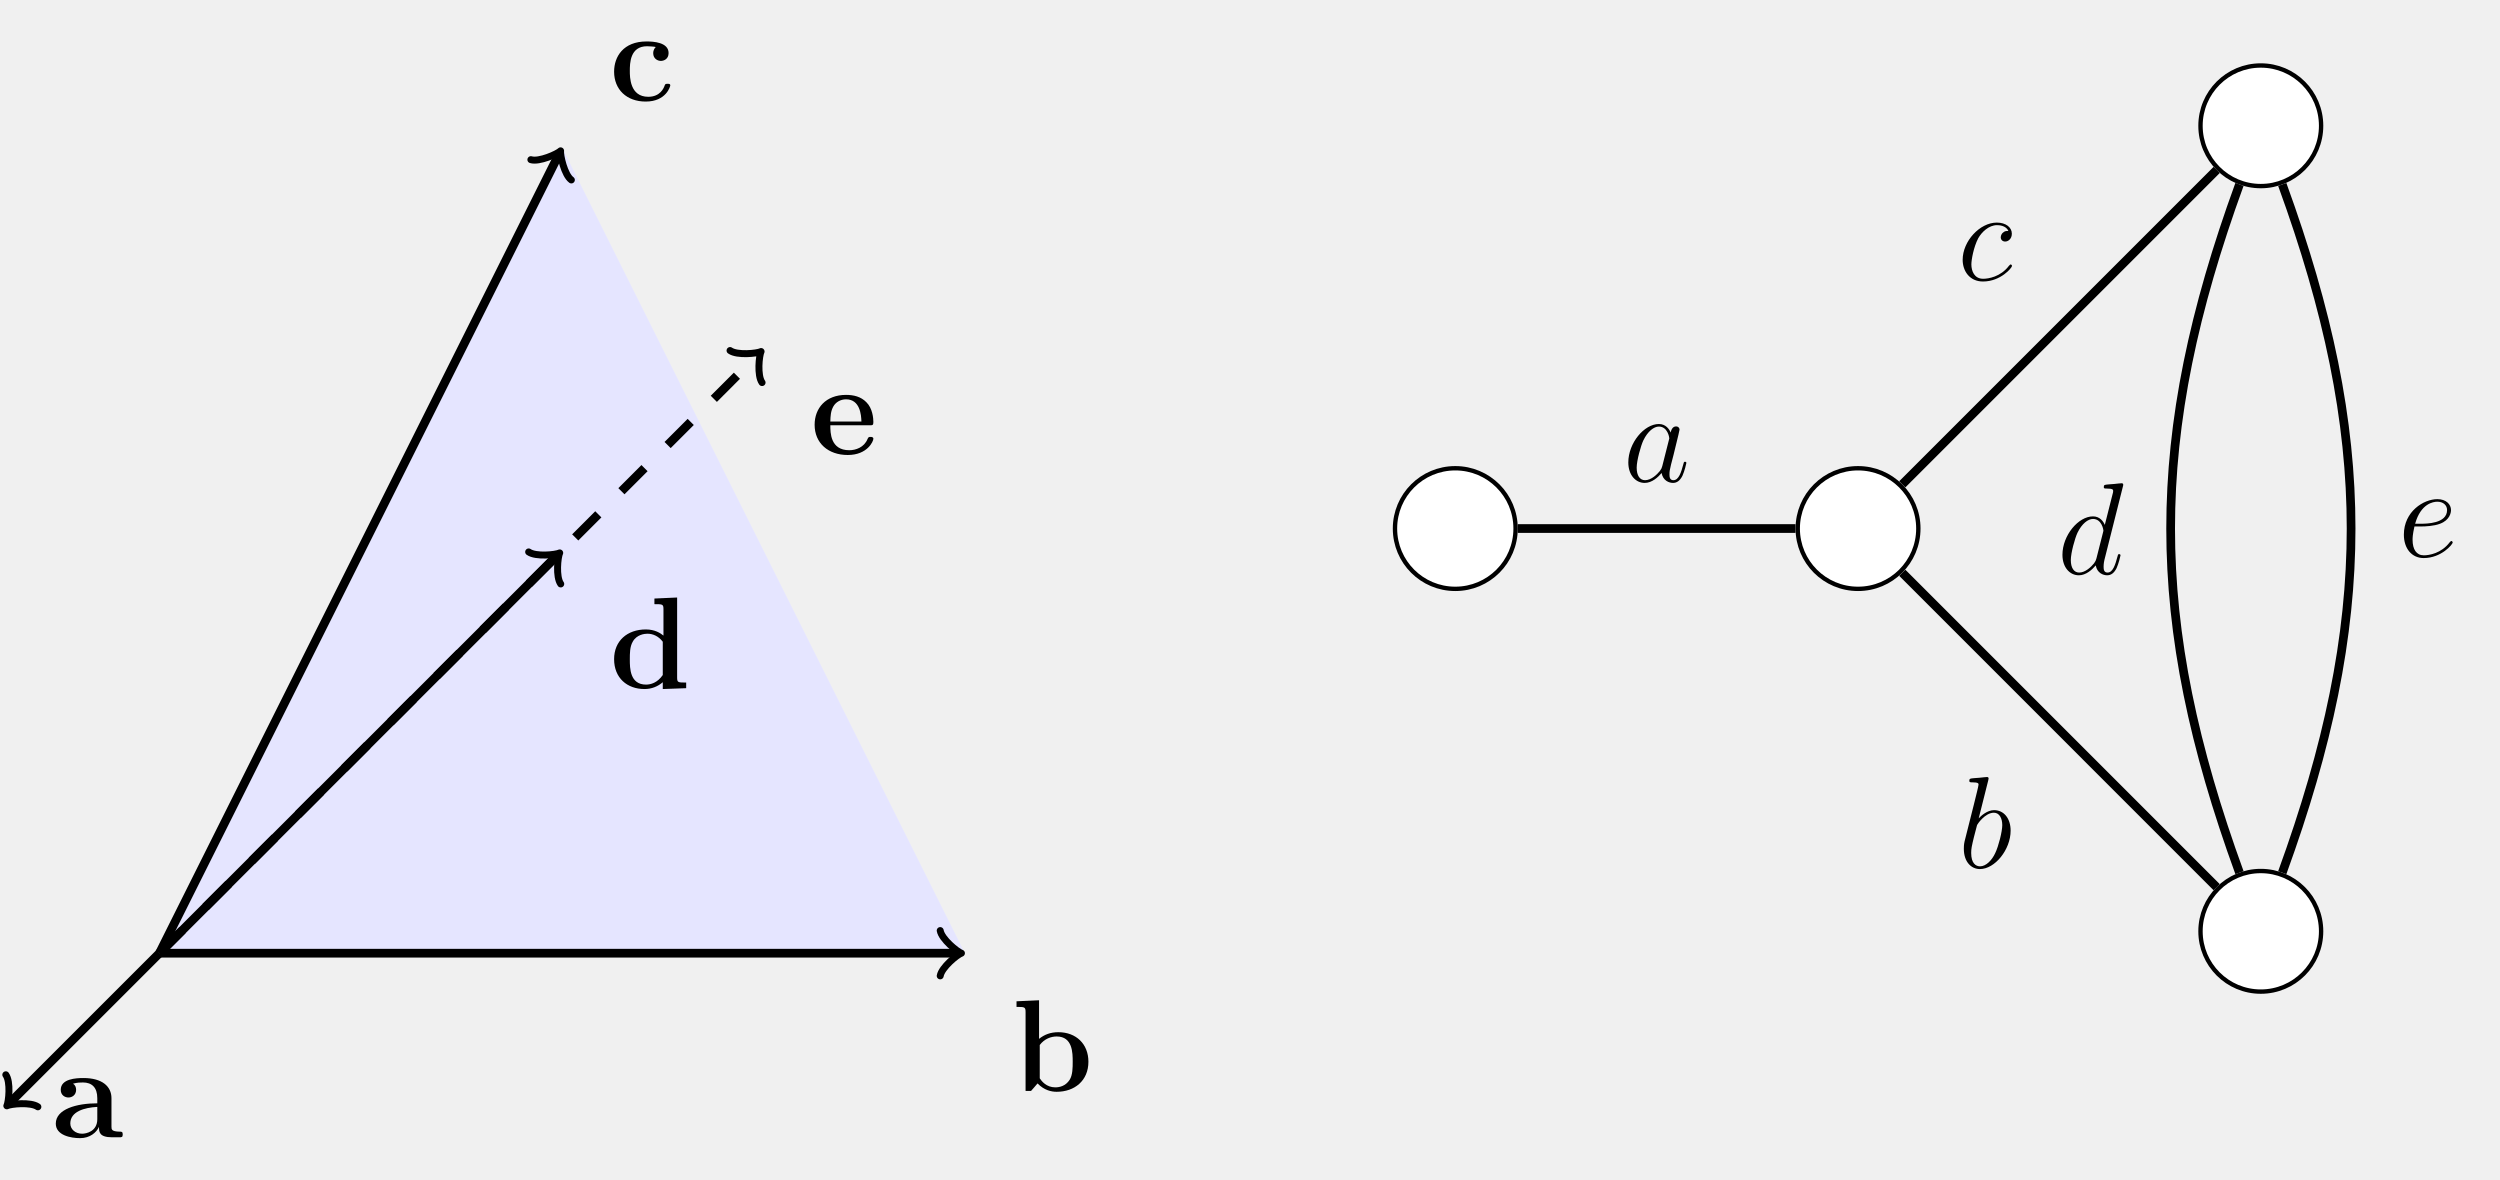
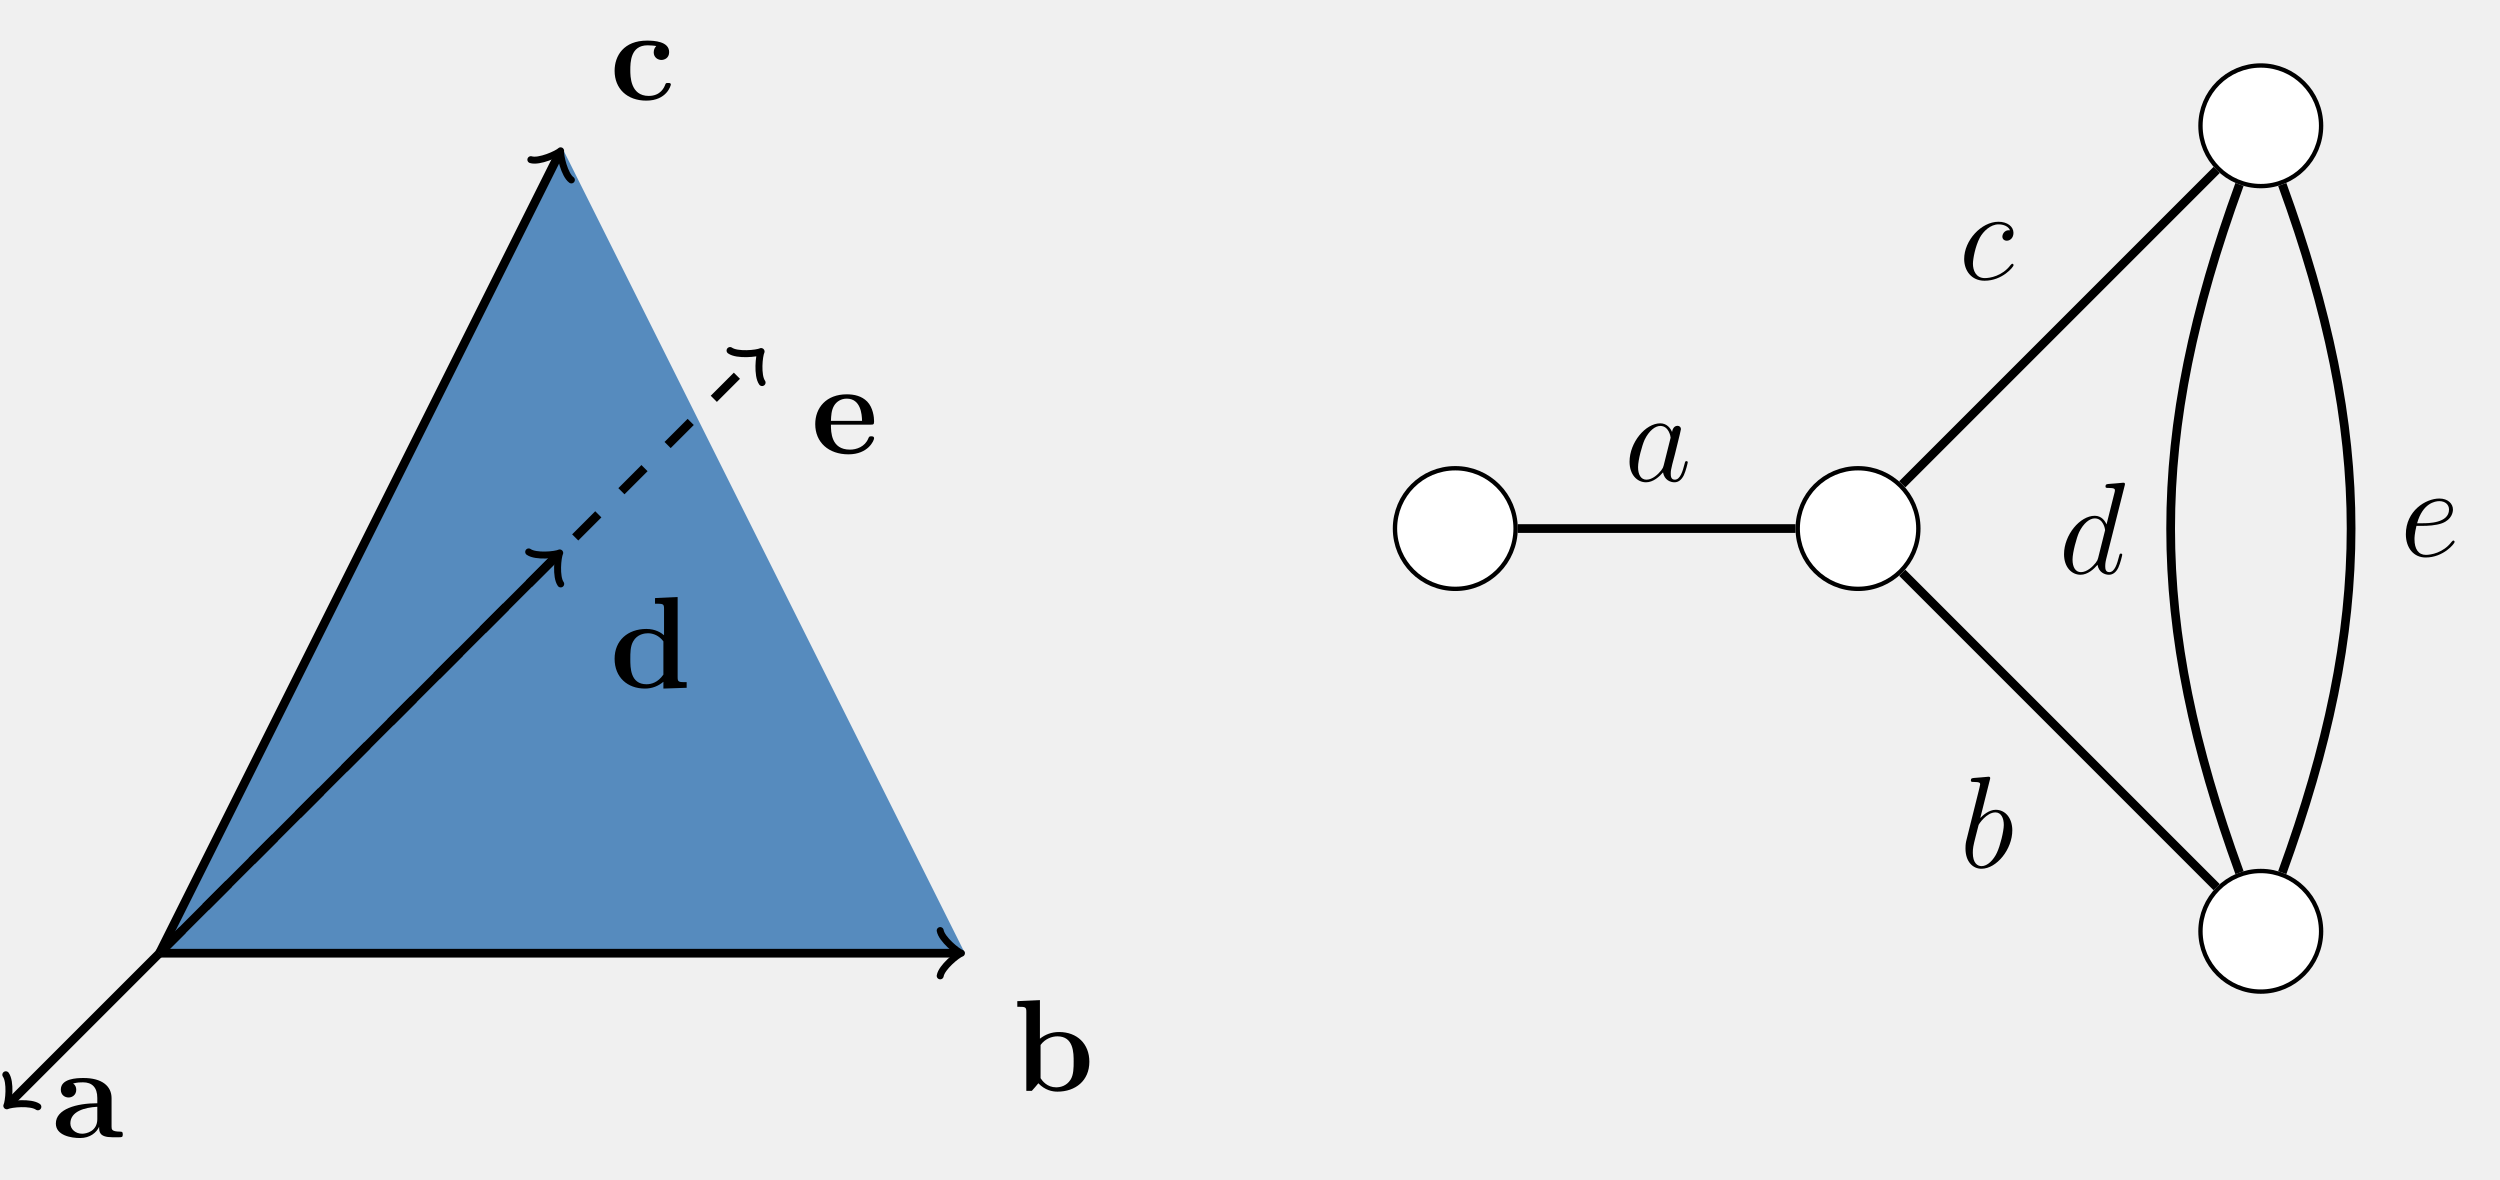
- <svg xmlns="http://www.w3.org/2000/svg" xmlns:xlink="http://www.w3.org/1999/xlink" width="228.743" height="107.961" viewBox="0 0 228.743 107.961">
+ <svg xmlns="http://www.w3.org/2000/svg" xmlns:xlink="http://www.w3.org/1999/xlink" version="1.1" width="343.115pt" height="161.941pt" viewBox="0 0 228.743 107.961">
  <defs>
-     <g>
-       <g id="glyph-0-0">
-         <path d="M 2.484 -8.297 L 0.422 -8.203 L 0.422 -7.688 C 1.156 -7.688 1.25 -7.688 1.25 -7.219 L 1.25 0 L 1.75 0 C 1.953 -0.234 2.156 -0.453 2.344 -0.688 C 2.953 -0.062 3.609 0.078 4.094 0.078 C 5.734 0.078 7 -0.938 7 -2.672 C 7 -4.297 5.875 -5.375 4.25 -5.375 C 3.531 -5.375 2.969 -5.156 2.484 -4.766 Z M 2.547 -4.203 C 2.969 -4.766 3.578 -4.984 4.094 -4.984 C 5.562 -4.984 5.562 -3.469 5.562 -2.672 C 5.562 -2.141 5.562 -1.453 5.281 -1.016 C 4.906 -0.438 4.344 -0.328 3.969 -0.328 C 3.156 -0.328 2.719 -0.891 2.547 -1.156 Z M 2.547 -4.203 " />
-       </g>
-       <g id="glyph-0-1">
-         <path d="M 5.594 -1.406 C 5.594 -1.547 5.469 -1.547 5.344 -1.547 C 5.156 -1.547 5.141 -1.531 5.078 -1.391 C 5 -1.156 4.672 -0.359 3.578 -0.359 C 1.891 -0.359 1.891 -2.172 1.891 -2.719 C 1.891 -3.422 1.906 -4.984 3.469 -4.984 C 3.547 -4.984 4.25 -4.953 4.25 -4.906 C 4.25 -4.891 4.25 -4.875 4.219 -4.859 C 4.188 -4.828 4.031 -4.656 4.031 -4.344 C 4.031 -3.844 4.438 -3.641 4.734 -3.641 C 4.984 -3.641 5.438 -3.797 5.438 -4.359 C 5.438 -5.344 4.062 -5.422 3.422 -5.422 C 1.297 -5.422 0.453 -4.031 0.453 -2.656 C 0.453 -1.031 1.594 0.078 3.344 0.078 C 5.219 0.078 5.594 -1.312 5.594 -1.406 Z M 5.594 -1.406 " />
-       </g>
-       <g id="glyph-0-2">
-         <path d="M 4.141 -8.203 L 4.141 -7.688 C 4.891 -7.688 4.969 -7.688 4.969 -7.219 L 4.969 -4.812 C 4.703 -5.031 4.188 -5.375 3.359 -5.375 C 1.656 -5.375 0.453 -4.328 0.453 -2.656 C 0.453 -0.938 1.641 0.078 3.234 0.078 C 3.891 0.078 4.453 -0.156 4.906 -0.547 L 4.906 0.078 L 7.047 0 L 7.047 -0.516 C 6.297 -0.516 6.219 -0.516 6.219 -0.984 L 6.219 -8.297 Z M 4.906 -1.203 C 4.406 -0.484 3.797 -0.328 3.375 -0.328 C 1.891 -0.328 1.891 -1.844 1.891 -2.625 C 1.891 -3.188 1.891 -3.797 2.156 -4.25 C 2.516 -4.906 3.234 -4.984 3.5 -4.984 C 4 -4.984 4.516 -4.766 4.906 -4.25 Z M 4.906 -1.203 " />
-       </g>
-       <g id="glyph-0-3">
-         <path d="M 5.406 -2.641 C 5.672 -2.641 5.75 -2.641 5.75 -2.938 C 5.75 -3.297 5.672 -4.203 5.109 -4.75 C 4.609 -5.266 3.938 -5.422 3.25 -5.422 C 1.391 -5.422 0.375 -4.203 0.375 -2.688 C 0.375 -1.016 1.609 0.078 3.406 0.078 C 5.219 0.078 5.75 -1.188 5.75 -1.406 C 5.75 -1.578 5.562 -1.578 5.5 -1.578 C 5.312 -1.578 5.297 -1.547 5.219 -1.391 C 4.906 -0.609 4.125 -0.359 3.547 -0.359 C 1.812 -0.359 1.812 -1.969 1.812 -2.641 Z M 1.812 -2.984 C 1.828 -3.484 1.844 -3.938 2.094 -4.375 C 2.312 -4.75 2.734 -5.016 3.25 -5.016 C 4.531 -5.016 4.641 -3.578 4.656 -2.984 Z M 1.812 -2.984 " />
-       </g>
-       <g id="glyph-0-4">
-         <path d="M 5.5 -3.578 C 5.5 -4.672 4.625 -5.422 2.938 -5.422 C 2.266 -5.422 0.859 -5.359 0.859 -4.344 C 0.859 -3.844 1.25 -3.641 1.562 -3.641 C 1.922 -3.641 2.266 -3.891 2.266 -4.344 C 2.266 -4.562 2.188 -4.781 1.984 -4.906 C 2.375 -5.016 2.672 -5.016 2.891 -5.016 C 3.703 -5.016 4.203 -4.562 4.203 -3.578 L 4.203 -3.109 C 2.312 -3.109 0.406 -2.578 0.406 -1.25 C 0.406 -0.172 1.797 0.078 2.625 0.078 C 3.531 0.078 4.125 -0.438 4.359 -0.953 C 4.359 -0.516 4.359 0 5.562 0 L 6.188 0 C 6.438 0 6.531 0 6.531 -0.266 C 6.531 -0.516 6.422 -0.516 6.25 -0.516 C 5.5 -0.531 5.5 -0.719 5.5 -0.984 Z M 4.203 -1.656 C 4.203 -0.531 3.188 -0.328 2.812 -0.328 C 2.219 -0.328 1.734 -0.719 1.734 -1.266 C 1.734 -2.359 3.031 -2.719 4.203 -2.781 Z M 4.203 -1.656 " />
-       </g>
-       <g id="glyph-1-0">
-         <path d="M 3.594 -1.422 C 3.531 -1.219 3.531 -1.188 3.375 -0.969 C 3.109 -0.641 2.578 -0.125 2.016 -0.125 C 1.531 -0.125 1.25 -0.562 1.25 -1.266 C 1.25 -1.922 1.625 -3.266 1.859 -3.766 C 2.266 -4.609 2.828 -5.031 3.281 -5.031 C 4.078 -5.031 4.234 -4.047 4.234 -3.953 C 4.234 -3.938 4.203 -3.797 4.188 -3.766 Z M 4.359 -4.484 C 4.234 -4.797 3.906 -5.266 3.281 -5.266 C 1.938 -5.266 0.484 -3.531 0.484 -1.75 C 0.484 -0.578 1.172 0.125 1.984 0.125 C 2.641 0.125 3.203 -0.391 3.531 -0.781 C 3.656 -0.078 4.219 0.125 4.578 0.125 C 4.938 0.125 5.219 -0.094 5.438 -0.531 C 5.625 -0.938 5.797 -1.656 5.797 -1.703 C 5.797 -1.766 5.75 -1.812 5.672 -1.812 C 5.562 -1.812 5.562 -1.75 5.516 -1.578 C 5.328 -0.875 5.109 -0.125 4.609 -0.125 C 4.266 -0.125 4.25 -0.438 4.25 -0.672 C 4.25 -0.938 4.281 -1.078 4.391 -1.547 C 4.469 -1.844 4.531 -2.109 4.625 -2.453 C 5.062 -4.25 5.172 -4.672 5.172 -4.75 C 5.172 -4.906 5.047 -5.047 4.859 -5.047 C 4.484 -5.047 4.391 -4.625 4.359 -4.484 Z M 4.359 -4.484 " />
-       </g>
-       <g id="glyph-1-1">
-         <path d="M 2.766 -8 C 2.766 -8.047 2.797 -8.109 2.797 -8.172 C 2.797 -8.297 2.672 -8.297 2.656 -8.297 C 2.641 -8.297 2.219 -8.266 2 -8.234 C 1.797 -8.219 1.609 -8.203 1.406 -8.188 C 1.109 -8.156 1.031 -8.156 1.031 -7.938 C 1.031 -7.812 1.141 -7.812 1.266 -7.812 C 1.875 -7.812 1.875 -7.703 1.875 -7.594 C 1.875 -7.5 1.781 -7.156 1.734 -6.938 L 1.453 -5.797 C 1.328 -5.312 0.641 -2.609 0.594 -2.391 C 0.531 -2.094 0.531 -1.891 0.531 -1.734 C 0.531 -0.516 1.219 0.125 2 0.125 C 3.375 0.125 4.812 -1.656 4.812 -3.391 C 4.812 -4.5 4.203 -5.266 3.297 -5.266 C 2.672 -5.266 2.109 -4.75 1.891 -4.516 Z M 2.016 -0.125 C 1.625 -0.125 1.203 -0.406 1.203 -1.344 C 1.203 -1.734 1.25 -1.953 1.453 -2.797 C 1.5 -2.953 1.688 -3.719 1.734 -3.875 C 1.75 -3.969 2.469 -5.031 3.281 -5.031 C 3.797 -5.031 4.047 -4.5 4.047 -3.891 C 4.047 -3.312 3.703 -1.953 3.406 -1.344 C 3.109 -0.688 2.562 -0.125 2.016 -0.125 Z M 2.016 -0.125 " />
-       </g>
-       <g id="glyph-1-2">
-         <path d="M 4.672 -4.5 C 4.453 -4.5 4.344 -4.5 4.172 -4.344 C 4.094 -4.297 3.969 -4.109 3.969 -3.922 C 3.969 -3.688 4.141 -3.531 4.375 -3.531 C 4.656 -3.531 4.984 -3.781 4.984 -4.25 C 4.984 -4.828 4.438 -5.266 3.609 -5.266 C 2.047 -5.266 0.484 -3.562 0.484 -1.859 C 0.484 -0.828 1.125 0.125 2.344 0.125 C 3.969 0.125 5 -1.141 5 -1.297 C 5 -1.375 4.922 -1.438 4.875 -1.438 C 4.844 -1.438 4.828 -1.422 4.719 -1.312 C 3.953 -0.297 2.828 -0.125 2.359 -0.125 C 1.547 -0.125 1.281 -0.844 1.281 -1.438 C 1.281 -1.859 1.484 -3.016 1.906 -3.828 C 2.219 -4.391 2.875 -5.031 3.625 -5.031 C 3.781 -5.031 4.438 -5.016 4.672 -4.5 Z M 4.672 -4.5 " />
-       </g>
-       <g id="glyph-1-3">
-         <path d="M 6.016 -8 C 6.031 -8.047 6.047 -8.109 6.047 -8.172 C 6.047 -8.297 5.922 -8.297 5.906 -8.297 C 5.891 -8.297 5.312 -8.25 5.25 -8.234 C 5.047 -8.219 4.859 -8.203 4.656 -8.188 C 4.344 -8.156 4.266 -8.156 4.266 -7.938 C 4.266 -7.812 4.359 -7.812 4.531 -7.812 C 5.109 -7.812 5.125 -7.703 5.125 -7.594 C 5.125 -7.516 5.109 -7.422 5.094 -7.391 L 4.359 -4.484 C 4.234 -4.797 3.906 -5.266 3.281 -5.266 C 1.938 -5.266 0.484 -3.531 0.484 -1.75 C 0.484 -0.578 1.172 0.125 1.984 0.125 C 2.641 0.125 3.203 -0.391 3.531 -0.781 C 3.656 -0.078 4.219 0.125 4.578 0.125 C 4.938 0.125 5.219 -0.094 5.438 -0.531 C 5.625 -0.938 5.797 -1.656 5.797 -1.703 C 5.797 -1.766 5.75 -1.812 5.672 -1.812 C 5.562 -1.812 5.562 -1.75 5.516 -1.578 C 5.328 -0.875 5.109 -0.125 4.609 -0.125 C 4.266 -0.125 4.25 -0.438 4.25 -0.672 C 4.25 -0.719 4.25 -0.969 4.328 -1.297 Z M 3.594 -1.422 C 3.531 -1.219 3.531 -1.188 3.375 -0.969 C 3.109 -0.641 2.578 -0.125 2.016 -0.125 C 1.531 -0.125 1.25 -0.562 1.25 -1.266 C 1.25 -1.922 1.625 -3.266 1.859 -3.766 C 2.266 -4.609 2.828 -5.031 3.281 -5.031 C 4.078 -5.031 4.234 -4.047 4.234 -3.953 C 4.234 -3.938 4.203 -3.797 4.188 -3.766 Z M 3.594 -1.422 " />
-       </g>
-       <g id="glyph-1-4">
-         <path d="M 2.141 -2.766 C 2.469 -2.766 3.281 -2.797 3.844 -3.016 C 4.75 -3.359 4.844 -4.047 4.844 -4.266 C 4.844 -4.797 4.391 -5.266 3.594 -5.266 C 2.344 -5.266 0.531 -4.141 0.531 -2.016 C 0.531 -0.75 1.25 0.125 2.344 0.125 C 3.969 0.125 5 -1.141 5 -1.297 C 5 -1.375 4.922 -1.438 4.875 -1.438 C 4.844 -1.438 4.828 -1.422 4.719 -1.312 C 3.953 -0.297 2.828 -0.125 2.359 -0.125 C 1.688 -0.125 1.328 -0.656 1.328 -1.547 C 1.328 -1.703 1.328 -2.016 1.5 -2.766 Z M 1.562 -3.016 C 2.078 -4.859 3.219 -5.031 3.594 -5.031 C 4.125 -5.031 4.484 -4.719 4.484 -4.266 C 4.484 -3.016 2.562 -3.016 2.062 -3.016 Z M 1.562 -3.016 " />
-       </g>
+     <path id="g1-1" d="M3.6-1.423C3.54-1.22 3.54-1.196 3.373-.969C3.11-.634 2.583-.12 2.021-.12C1.531-.12 1.256-.562 1.256-1.268C1.256-1.926 1.627-3.265 1.854-3.767C2.26-4.605 2.823-5.035 3.289-5.035C4.078-5.035 4.234-4.054 4.234-3.959C4.234-3.947 4.198-3.791 4.186-3.767L3.6-1.423ZM4.365-4.485C4.234-4.796 3.911-5.274 3.289-5.274C1.938-5.274 .478-3.528 .478-1.758C.478-.574 1.172 .12 1.985 .12C2.643 .12 3.205-.395 3.54-.789C3.66-.084 4.222 .12 4.581 .12S5.227-.096 5.442-.526C5.633-.933 5.801-1.662 5.801-1.71C5.801-1.77 5.753-1.818 5.681-1.818C5.573-1.818 5.561-1.758 5.514-1.579C5.334-.873 5.107-.12 4.617-.12C4.27-.12 4.246-.431 4.246-.67C4.246-.945 4.282-1.076 4.389-1.543C4.473-1.842 4.533-2.105 4.629-2.452C5.071-4.246 5.179-4.676 5.179-4.748C5.179-4.916 5.047-5.047 4.868-5.047C4.485-5.047 4.389-4.629 4.365-4.485Z" />
+     <path id="g1-2" d="M2.763-8.001C2.775-8.049 2.799-8.121 2.799-8.181C2.799-8.3 2.679-8.3 2.655-8.3C2.643-8.3 2.213-8.264 1.997-8.24C1.794-8.228 1.615-8.205 1.399-8.193C1.112-8.169 1.029-8.157 1.029-7.941C1.029-7.822 1.148-7.822 1.268-7.822C1.878-7.822 1.878-7.714 1.878-7.595C1.878-7.511 1.782-7.164 1.734-6.949L1.447-5.801C1.328-5.322 .646-2.607 .598-2.392C.538-2.093 .538-1.89 .538-1.734C.538-.514 1.22 .12 1.997 .12C3.385 .12 4.82-1.662 4.82-3.397C4.82-4.497 4.198-5.274 3.301-5.274C2.679-5.274 2.117-4.76 1.89-4.521L2.763-8.001ZM2.009-.12C1.627-.12 1.208-.407 1.208-1.34C1.208-1.734 1.244-1.961 1.459-2.799C1.495-2.954 1.686-3.72 1.734-3.875C1.758-3.971 2.464-5.035 3.277-5.035C3.803-5.035 4.042-4.509 4.042-3.887C4.042-3.313 3.708-1.961 3.409-1.34C3.11-.694 2.559-.12 2.009-.12Z" />
+     <path id="g1-3" d="M4.676-4.497C4.449-4.497 4.341-4.497 4.174-4.353C4.102-4.294 3.971-4.114 3.971-3.923C3.971-3.684 4.15-3.54 4.377-3.54C4.664-3.54 4.987-3.779 4.987-4.258C4.987-4.832 4.437-5.274 3.612-5.274C2.045-5.274 .478-3.564 .478-1.866C.478-.825 1.124 .12 2.344 .12C3.971 .12 4.999-1.148 4.999-1.304C4.999-1.375 4.928-1.435 4.88-1.435C4.844-1.435 4.832-1.423 4.724-1.316C3.959-.299 2.823-.12 2.368-.12C1.543-.12 1.28-.837 1.28-1.435C1.28-1.854 1.483-3.014 1.914-3.827C2.225-4.389 2.87-5.035 3.624-5.035C3.779-5.035 4.437-5.011 4.676-4.497Z" />
+     <path id="g1-4" d="M6.016-8.001C6.028-8.049 6.052-8.121 6.052-8.181C6.052-8.3 5.932-8.3 5.908-8.3C5.896-8.3 5.31-8.252 5.25-8.24C5.047-8.228 4.868-8.205 4.652-8.193C4.353-8.169 4.27-8.157 4.27-7.941C4.27-7.822 4.365-7.822 4.533-7.822C5.119-7.822 5.131-7.714 5.131-7.595C5.131-7.523 5.107-7.427 5.095-7.391L4.365-4.485C4.234-4.796 3.911-5.274 3.289-5.274C1.938-5.274 .478-3.528 .478-1.758C.478-.574 1.172 .12 1.985 .12C2.643 .12 3.205-.395 3.54-.789C3.66-.084 4.222 .12 4.581 .12S5.227-.096 5.442-.526C5.633-.933 5.801-1.662 5.801-1.71C5.801-1.77 5.753-1.818 5.681-1.818C5.573-1.818 5.561-1.758 5.514-1.579C5.334-.873 5.107-.12 4.617-.12C4.27-.12 4.246-.431 4.246-.67C4.246-.718 4.246-.969 4.33-1.304L6.016-8.001ZM3.6-1.423C3.54-1.22 3.54-1.196 3.373-.969C3.11-.634 2.583-.12 2.021-.12C1.531-.12 1.256-.562 1.256-1.268C1.256-1.926 1.627-3.265 1.854-3.767C2.26-4.605 2.823-5.035 3.289-5.035C4.078-5.035 4.234-4.054 4.234-3.959C4.234-3.947 4.198-3.791 4.186-3.767L3.6-1.423Z" />
+     <path id="g1-5" d="M2.141-2.775C2.464-2.775 3.277-2.799 3.851-3.014C4.76-3.361 4.844-4.054 4.844-4.27C4.844-4.796 4.389-5.274 3.6-5.274C2.344-5.274 .538-4.138 .538-2.009C.538-.753 1.256 .12 2.344 .12C3.971 .12 4.999-1.148 4.999-1.304C4.999-1.375 4.928-1.435 4.88-1.435C4.844-1.435 4.832-1.423 4.724-1.316C3.959-.299 2.823-.12 2.368-.12C1.686-.12 1.328-.658 1.328-1.543C1.328-1.71 1.328-2.009 1.507-2.775H2.141ZM1.567-3.014C2.081-4.856 3.217-5.035 3.6-5.035C4.126-5.035 4.485-4.724 4.485-4.27C4.485-3.014 2.571-3.014 2.069-3.014H1.567Z" />
+     <path id="g0-1" d="M5.502-3.576C5.502-4.676 4.629-5.418 2.942-5.418C2.272-5.418 .861-5.358 .861-4.353C.861-3.851 1.244-3.636 1.567-3.636C1.926-3.636 2.272-3.887 2.272-4.341C2.272-4.569 2.189-4.784 1.985-4.916C2.38-5.023 2.667-5.023 2.894-5.023C3.708-5.023 4.198-4.569 4.198-3.588V-3.11C2.308-3.11 .407-2.583 .407-1.256C.407-.167 1.794 .072 2.619 .072C3.54 .072 4.126-.431 4.365-.957C4.365-.514 4.365 0 5.573 0H6.183C6.434 0 6.53 0 6.53-.263C6.53-.514 6.423-.514 6.255-.514C5.502-.526 5.502-.718 5.502-.993V-3.576ZM4.198-1.662C4.198-.538 3.193-.323 2.811-.323C2.225-.323 1.734-.718 1.734-1.268C1.734-2.356 3.026-2.727 4.198-2.787V-1.662Z" />
+     <path id="g0-2" d="M2.488-8.3L.419-8.205V-7.69C1.16-7.69 1.244-7.69 1.244-7.224V0H1.746C1.949-.227 2.153-.454 2.344-.694C2.954-.06 3.612 .072 4.09 .072C5.741 .072 7.009-.933 7.009-2.667C7.009-4.306 5.884-5.382 4.246-5.382C3.54-5.382 2.978-5.155 2.488-4.772V-8.3ZM2.547-4.198C2.966-4.772 3.588-4.987 4.09-4.987C5.573-4.987 5.573-3.468 5.573-2.679C5.573-2.141 5.573-1.459 5.286-1.017C4.916-.443 4.353-.323 3.971-.323C3.157-.323 2.715-.897 2.547-1.16V-4.198Z" />
+     <path id="g0-3" d="M5.597-1.399C5.597-1.543 5.466-1.543 5.346-1.543C5.155-1.543 5.143-1.531 5.083-1.387C4.999-1.16 4.676-.359 3.576-.359C1.89-.359 1.89-2.177 1.89-2.715C1.89-3.421 1.902-4.987 3.468-4.987C3.552-4.987 4.258-4.963 4.258-4.904C4.258-4.892 4.246-4.88 4.222-4.868C4.186-4.832 4.031-4.652 4.031-4.353C4.031-3.851 4.437-3.648 4.736-3.648C4.987-3.648 5.442-3.803 5.442-4.365C5.442-5.346 4.066-5.418 3.421-5.418C1.292-5.418 .454-4.031 .454-2.655C.454-1.029 1.591 .072 3.349 .072C5.227 .072 5.597-1.316 5.597-1.399Z" />
+     <path id="g0-4" d="M4.15-8.205V-7.69C4.892-7.69 4.975-7.69 4.975-7.224V-4.808C4.712-5.035 4.186-5.382 3.361-5.382C1.662-5.382 .454-4.33 .454-2.655C.454-.945 1.639 .072 3.229 .072C3.887 .072 4.449-.155 4.916-.55V.072L7.044 0V-.514C6.303-.514 6.219-.514 6.219-.981V-8.3L4.15-8.205ZM4.916-1.208C4.413-.478 3.803-.323 3.373-.323C1.89-.323 1.89-1.842 1.89-2.631C1.89-3.193 1.89-3.791 2.153-4.246C2.524-4.916 3.229-4.987 3.504-4.987C3.995-4.987 4.521-4.772 4.916-4.246V-1.208Z" />
+     <path id="g0-5" d="M5.406-2.643C5.681-2.643 5.753-2.643 5.753-2.942C5.753-3.301 5.669-4.198 5.119-4.76C4.617-5.262 3.947-5.418 3.253-5.418C1.387-5.418 .371-4.198 .371-2.691C.371-1.017 1.603 .072 3.409 .072S5.753-1.196 5.753-1.399C5.753-1.579 5.573-1.579 5.502-1.579C5.31-1.579 5.298-1.543 5.227-1.387C4.916-.61 4.126-.359 3.552-.359C1.818-.359 1.806-1.973 1.806-2.643H5.406ZM1.806-2.99C1.83-3.48 1.842-3.947 2.093-4.377C2.32-4.76 2.739-5.023 3.253-5.023C4.533-5.023 4.64-3.588 4.652-2.99H1.806Z" />
+   </defs>
+   <g id="page1">
+     <path d="M14.586 87.216H88.288L51.437 13.514Z" fill="#568bbe" />
+     <path d="M14.586 87.216H87.58" stroke="#000" fill="none" stroke-width=".797" stroke-miterlimit="10" />
+     <path d="M86.026 85.144C86.156 85.921 87.58 87.086 87.969 87.216C87.58 87.345 86.156 88.511 86.026 89.288" stroke="#000" fill="none" stroke-width=".638" stroke-miterlimit="10" stroke-linejoin="round" stroke-linecap="round" />
+     <g transform="matrix(1.000401 0 0 1.000401 0 107.961)">
+       <use x="92.624" y="-8.146" xlink:href="#g0-2" />
    </g>
-     <clipPath id="clip-0">
-       <path clip-rule="nonzero" d="M 0 75 L 26 75 L 26 107.961 L 0 107.961 Z M 0 75 " />
-     </clipPath>
-   </defs>
-   <path fill-rule="nonzero" fill="rgb(89.999%, 89.999%, 100%)" fill-opacity="1" d="M 14.586 87.215 L 88.289 87.215 L 51.438 13.516 Z M 14.586 87.215 " />
-   <path fill="none" stroke-width="0.797" stroke-linecap="butt" stroke-linejoin="miter" stroke="rgb(0%, 0%, 0%)" stroke-opacity="1" stroke-miterlimit="10" d="M -0 0.001 L 72.996 0.001 " transform="matrix(1, 0, 0, -1, 14.586, 87.216)" />
-   <path fill="none" stroke-width="0.638" stroke-linecap="round" stroke-linejoin="round" stroke="rgb(0%, 0%, 0%)" stroke-opacity="1" stroke-miterlimit="10" d="M -1.553 2.071 C -1.424 1.294 0.002 0.13 0.388 0.001 C 0.002 -0.128 -1.424 -1.296 -1.553 -2.073 " transform="matrix(1, 0, 0, -1, 87.58049, 87.216)" />
-   <g fill="rgb(0%, 0%, 0%)" fill-opacity="1">
-     <use xlink:href="#glyph-0-0" x="92.587" y="99.818" />
-   </g>
-   <path fill="none" stroke-width="0.797" stroke-linecap="butt" stroke-linejoin="miter" stroke="rgb(0%, 0%, 0%)" stroke-opacity="1" stroke-miterlimit="10" d="M -0 0.001 L 36.535 73.068 " transform="matrix(1, 0, 0, -1, 14.586, 87.216)" />
-   <path fill="none" stroke-width="0.638" stroke-linecap="round" stroke-linejoin="round" stroke="rgb(0%, 0%, 0%)" stroke-opacity="1" stroke-miterlimit="10" d="M -1.553 2.071 C -1.423 1.297 -0.001 0.13 0.387 0.001 C 0.002 -0.13 -1.425 -1.294 -1.556 -2.071 " transform="matrix(0.44717, -0.89436, -0.89436, -0.44717, 51.1206, 14.14679)" />
-   <g fill="rgb(0%, 0%, 0%)" fill-opacity="1">
-     <use xlink:href="#glyph-0-1" x="55.736" y="9.215" />
-   </g>
-   <path fill="none" stroke-width="0.797" stroke-linecap="butt" stroke-linejoin="miter" stroke="rgb(0%, 0%, 0%)" stroke-opacity="1" stroke-miterlimit="10" d="M -0 0.001 L 36.352 36.349 " transform="matrix(1, 0, 0, -1, 14.586, 87.216)" />
-   <path fill="none" stroke-width="0.638" stroke-linecap="round" stroke-linejoin="round" stroke="rgb(0%, 0%, 0%)" stroke-opacity="1" stroke-miterlimit="10" d="M -1.556 2.072 C -1.426 1.296 -0.001 0.131 0.389 0.001 C -0.001 -0.129 -1.426 -1.295 -1.553 -2.074 " transform="matrix(0.7071, -0.7071, -0.7071, -0.7071, 50.93674, 50.86526)" />
-   <g fill="rgb(0%, 0%, 0%)" fill-opacity="1">
-     <use xlink:href="#glyph-0-2" x="55.736" y="62.967" />
-   </g>
-   <path fill="none" stroke-width="0.797" stroke-linecap="butt" stroke-linejoin="miter" stroke="rgb(0%, 0%, 0%)" stroke-opacity="1" stroke-dasharray="2.989 2.989" stroke-miterlimit="10" d="M -0 0.001 L 54.777 54.775 " transform="matrix(1, 0, 0, -1, 14.586, 87.216)" />
-   <path fill="none" stroke-width="0.638" stroke-linecap="round" stroke-linejoin="round" stroke="rgb(0%, 0%, 0%)" stroke-opacity="1" stroke-miterlimit="10" d="M -1.555 2.072 C -1.426 1.296 -0 0.131 0.389 0.001 C -0 -0.129 -1.426 -1.295 -1.555 -2.071 " transform="matrix(0.7071, -0.7071, -0.7071, -0.7071, 69.36218, 32.43982)" />
-   <g fill="rgb(0%, 0%, 0%)" fill-opacity="1">
-     <use xlink:href="#glyph-0-3" x="74.161" y="41.553" />
-   </g>
-   <g clip-path="url(#clip-0)">
-     <path fill="none" stroke-width="0.797" stroke-linecap="butt" stroke-linejoin="miter" stroke="rgb(0%, 0%, 0%)" stroke-opacity="1" stroke-miterlimit="10" d="M -0 0.001 L -13.688 -13.686 " transform="matrix(1, 0, 0, -1, 14.586, 87.216)" />
-   </g>
-   <path fill="none" stroke-width="0.638" stroke-linecap="round" stroke-linejoin="round" stroke="rgb(0%, 0%, 0%)" stroke-opacity="1" stroke-miterlimit="10" d="M -1.555 2.074 C -1.423 1.295 -0 0.132 0.389 0.002 C -0 -0.128 -1.426 -1.294 -1.553 -2.072 " transform="matrix(-0.7071, 0.7071, 0.7071, 0.7071, 0.8988, 100.9032)" />
-   <g fill="rgb(0%, 0%, 0%)" fill-opacity="1">
-     <use xlink:href="#glyph-0-4" x="4.699" y="104.059" />
-   </g>
-   <path fill-rule="nonzero" fill="rgb(100%, 100%, 100%)" fill-opacity="1" stroke-width="0.399" stroke-linecap="butt" stroke-linejoin="miter" stroke="rgb(0%, 0%, 0%)" stroke-opacity="1" stroke-miterlimit="10" d="M 160.937 38.857 C 160.937 41.904 158.469 44.372 155.418 44.372 C 152.371 44.372 149.902 41.904 149.902 38.857 C 149.902 35.806 152.371 33.337 155.418 33.337 C 158.469 33.337 160.937 35.806 160.937 38.857 Z M 160.937 38.857 " transform="matrix(1, 0, 0, -1, 14.586, 87.216)" />
-   <path fill-rule="nonzero" fill="rgb(100%, 100%, 100%)" fill-opacity="1" stroke-width="0.399" stroke-linecap="butt" stroke-linejoin="miter" stroke="rgb(0%, 0%, 0%)" stroke-opacity="1" stroke-miterlimit="10" d="M 124.086 38.857 C 124.086 41.904 121.617 44.372 118.57 44.372 C 115.519 44.372 113.051 41.904 113.051 38.857 C 113.051 35.806 115.519 33.337 118.57 33.337 C 121.617 33.337 124.086 35.806 124.086 38.857 Z M 124.086 38.857 " transform="matrix(1, 0, 0, -1, 14.586, 87.216)" />
-   <path fill-rule="nonzero" fill="rgb(100%, 100%, 100%)" fill-opacity="1" stroke-width="0.399" stroke-linecap="butt" stroke-linejoin="miter" stroke="rgb(0%, 0%, 0%)" stroke-opacity="1" stroke-miterlimit="10" d="M 197.789 75.704 C 197.789 78.755 195.316 81.224 192.269 81.224 C 189.223 81.224 186.754 78.755 186.754 75.704 C 186.754 72.657 189.223 70.189 192.269 70.189 C 195.316 70.189 197.789 72.657 197.789 75.704 Z M 197.789 75.704 " transform="matrix(1, 0, 0, -1, 14.586, 87.216)" />
-   <path fill-rule="nonzero" fill="rgb(100%, 100%, 100%)" fill-opacity="1" stroke-width="0.399" stroke-linecap="butt" stroke-linejoin="miter" stroke="rgb(0%, 0%, 0%)" stroke-opacity="1" stroke-miterlimit="10" d="M 197.789 2.005 C 197.789 5.052 195.316 7.521 192.269 7.521 C 189.223 7.521 186.754 5.052 186.754 2.005 C 186.754 -1.042 189.223 -3.514 192.269 -3.514 C 195.316 -3.514 197.789 -1.042 197.789 2.005 Z M 197.789 2.005 " transform="matrix(1, 0, 0, -1, 14.586, 87.216)" />
-   <path fill="none" stroke-width="0.797" stroke-linecap="butt" stroke-linejoin="miter" stroke="rgb(0%, 0%, 0%)" stroke-opacity="1" stroke-miterlimit="10" d="M 149.699 38.857 L 124.281 38.857 " transform="matrix(1, 0, 0, -1, 14.586, 87.216)" />
-   <g fill="rgb(0%, 0%, 0%)" fill-opacity="1">
-     <use xlink:href="#glyph-1-0" x="148.502" y="44.061" />
-   </g>
-   <path fill="none" stroke-width="0.797" stroke-linecap="butt" stroke-linejoin="miter" stroke="rgb(0%, 0%, 0%)" stroke-opacity="1" stroke-miterlimit="10" d="M 159.465 34.81 L 188.234 6.04 " transform="matrix(1, 0, 0, -1, 14.586, 87.216)" />
-   <g fill="rgb(0%, 0%, 0%)" fill-opacity="1">
-     <use xlink:href="#glyph-1-1" x="179.155" y="79.392" />
-   </g>
-   <path fill="none" stroke-width="0.797" stroke-linecap="butt" stroke-linejoin="miter" stroke="rgb(0%, 0%, 0%)" stroke-opacity="1" stroke-miterlimit="10" d="M 159.465 42.9 L 188.234 71.669 " transform="matrix(1, 0, 0, -1, 14.586, 87.216)" />
-   <g fill="rgb(0%, 0%, 0%)" fill-opacity="1">
-     <use xlink:href="#glyph-1-2" x="179.094" y="25.632" />
-   </g>
-   <path fill="none" stroke-width="0.797" stroke-linecap="butt" stroke-linejoin="miter" stroke="rgb(0%, 0%, 0%)" stroke-opacity="1" stroke-miterlimit="10" d="M 190.32 70.341 C 181.922 47.263 181.922 30.446 190.32 7.372 " transform="matrix(1, 0, 0, -1, 14.586, 87.216)" />
-   <g fill="rgb(0%, 0%, 0%)" fill-opacity="1">
-     <use xlink:href="#glyph-1-3" x="188.224" y="52.513" />
-   </g>
-   <path fill="none" stroke-width="0.797" stroke-linecap="butt" stroke-linejoin="miter" stroke="rgb(0%, 0%, 0%)" stroke-opacity="1" stroke-miterlimit="10" d="M 194.234 70.341 C 202.633 47.263 202.633 30.446 194.234 7.368 " transform="matrix(1, 0, 0, -1, 14.586, 87.216)" />
-   <g fill="rgb(0%, 0%, 0%)" fill-opacity="1">
-     <use xlink:href="#glyph-1-4" x="219.416" y="50.936" />
+     <path d="M14.586 87.216L51.121 14.147" stroke="#000" fill="none" stroke-width=".797" stroke-miterlimit="10" />
+     <path d="M48.572 14.61C49.325 14.842 51.005 14.089 51.294 13.799C51.236 14.205 51.642 16 52.279 16.463" stroke="#000" fill="none" stroke-width=".638" stroke-miterlimit="10" stroke-linejoin="round" stroke-linecap="round" />
+     <g transform="matrix(1.000401 0 0 1.000401 0 107.961)">
+       <use x="55.758" y="-98.786" xlink:href="#g0-3" />
+     </g>
+     <path d="M14.586 87.216L50.937 50.865" stroke="#000" fill="none" stroke-width=".797" stroke-miterlimit="10" />
+     <path d="M48.373 50.499C49.014 50.957 50.845 50.774 51.211 50.591C51.028 50.957 50.845 52.788 51.303 53.429" stroke="#000" fill="none" stroke-width=".638" stroke-miterlimit="10" stroke-linejoin="round" stroke-linecap="round" />
+     <g transform="matrix(1.000401 0 0 1.000401 0 107.961)">
+       <use x="55.758" y="-45.012" xlink:href="#g0-4" />
+     </g>
+     <path d="M14.586 87.216L69.362 32.44" stroke="#000" fill="none" stroke-width=".797" stroke-miterlimit="10" stroke-dasharray="2.989 2.989" />
+     <path d="M66.798 32.074C67.439 32.531 69.271 32.348 69.637 32.165C69.454 32.531 69.271 34.363 69.728 35.004" stroke="#000" fill="none" stroke-width=".638" stroke-miterlimit="10" stroke-linejoin="round" stroke-linecap="round" />
+     <g transform="matrix(1.000401 0 0 1.000401 0 107.961)">
+       <use x="74.191" y="-66.435" xlink:href="#g0-5" />
+     </g>
+     <path d="M14.586 87.216L.899 100.903" stroke="#000" fill="none" stroke-width=".797" stroke-miterlimit="10" />
+     <path d="M3.463 101.27C2.822 100.812 .99 100.995 .624 101.178C.807 100.812 .99 98.98 .532 98.339" stroke="#000" fill="none" stroke-width=".638" stroke-miterlimit="10" stroke-linejoin="round" stroke-linecap="round" />
+     <g transform="matrix(1.000401 0 0 1.000401 0 107.961)">
+       <use x="4.701" y="-3.904" xlink:href="#g0-1" />
+     </g>
+     <path d="M175.524 48.361C175.524 45.313 173.053 42.843 170.006 42.843C166.958 42.843 164.487 45.313 164.487 48.361C164.487 51.409 166.958 53.879 170.006 53.879C173.053 53.879 175.524 51.409 175.524 48.361Z" fill="#fff" />
+     <path d="M175.524 48.361C175.524 45.313 173.053 42.843 170.006 42.843C166.958 42.843 164.487 45.313 164.487 48.361C164.487 51.409 166.958 53.879 170.006 53.879C173.053 53.879 175.524 51.409 175.524 48.361Z" stroke="#000" fill="none" stroke-width=".399" stroke-miterlimit="10" />
+     <path d="M138.673 48.361C138.673 45.313 136.202 42.843 133.155 42.843C130.107 42.843 127.636 45.313 127.636 48.361C127.636 51.409 130.107 53.879 133.155 53.879C136.202 53.879 138.673 51.409 138.673 48.361Z" fill="#fff" />
+     <path d="M138.673 48.361C138.673 45.313 136.202 42.843 133.155 42.843C130.107 42.843 127.636 45.313 127.636 48.361C127.636 51.409 130.107 53.879 133.155 53.879C136.202 53.879 138.673 51.409 138.673 48.361Z" stroke="#000" fill="none" stroke-width=".399" stroke-miterlimit="10" />
+     <path d="M212.375 11.51C212.375 8.463 209.904 5.992 206.856 5.992C203.809 5.992 201.338 8.463 201.338 11.51C201.338 14.558 203.809 17.028 206.856 17.028C209.904 17.028 212.375 14.558 212.375 11.51Z" fill="#fff" />
+     <path d="M212.375 11.51C212.375 8.463 209.904 5.992 206.856 5.992C203.809 5.992 201.338 8.463 201.338 11.51C201.338 14.558 203.809 17.028 206.856 17.028C209.904 17.028 212.375 14.558 212.375 11.51Z" stroke="#000" fill="none" stroke-width=".399" stroke-miterlimit="10" />
+     <path d="M212.375 85.212C212.375 82.164 209.904 79.694 206.856 79.694C203.809 79.694 201.338 82.164 201.338 85.212S203.809 90.73 206.856 90.73C209.904 90.73 212.375 88.26 212.375 85.212Z" fill="#fff" />
+     <path d="M212.375 85.212C212.375 82.164 209.904 79.694 206.856 79.694C203.809 79.694 201.338 82.164 201.338 85.212S203.809 90.73 206.856 90.73C209.904 90.73 212.375 88.26 212.375 85.212Z" stroke="#000" fill="none" stroke-width=".399" stroke-miterlimit="10" />
+     <path d="M164.287 48.361H138.866" stroke="#000" fill="none" stroke-width=".797" stroke-miterlimit="10" />
+     <g transform="matrix(1.000401 0 0 1.000401 0 107.961)">
+       <use x="148.562" y="-63.926" xlink:href="#g1-1" />
+     </g>
+     <path d="M174.049 52.405L202.82 81.176" stroke="#000" fill="none" stroke-width=".797" stroke-miterlimit="10" />
+     <g transform="matrix(1.000401 0 0 1.000401 0 107.961)">
+       <use x="179.227" y="-28.58" xlink:href="#g1-2" />
+     </g>
+     <path d="M174.049 44.317L202.82 15.547" stroke="#000" fill="none" stroke-width=".797" stroke-miterlimit="10" />
+     <g transform="matrix(1.000401 0 0 1.000401 0 107.961)">
+       <use x="179.166" y="-82.362" xlink:href="#g1-3" />
+     </g>
+     <path d="M204.908 16.877C196.509 39.952 196.509 56.77 204.908 79.845" stroke="#000" fill="none" stroke-width=".797" stroke-miterlimit="10" />
+     <g transform="matrix(1.000401 0 0 1.000401 0 107.962)">
+       <use x="188.3" y="-55.471" xlink:href="#g1-4" />
+     </g>
+     <path d="M208.82 16.876C217.219 39.952 217.219 56.77 208.82 79.846" stroke="#000" fill="none" stroke-width=".797" stroke-miterlimit="10" />
+     <g transform="matrix(1.000401 0 0 1.000401 0 107.962)">
+       <use x="219.504" y="-57.049" xlink:href="#g1-5" />
+     </g>
  </g>
</svg>
